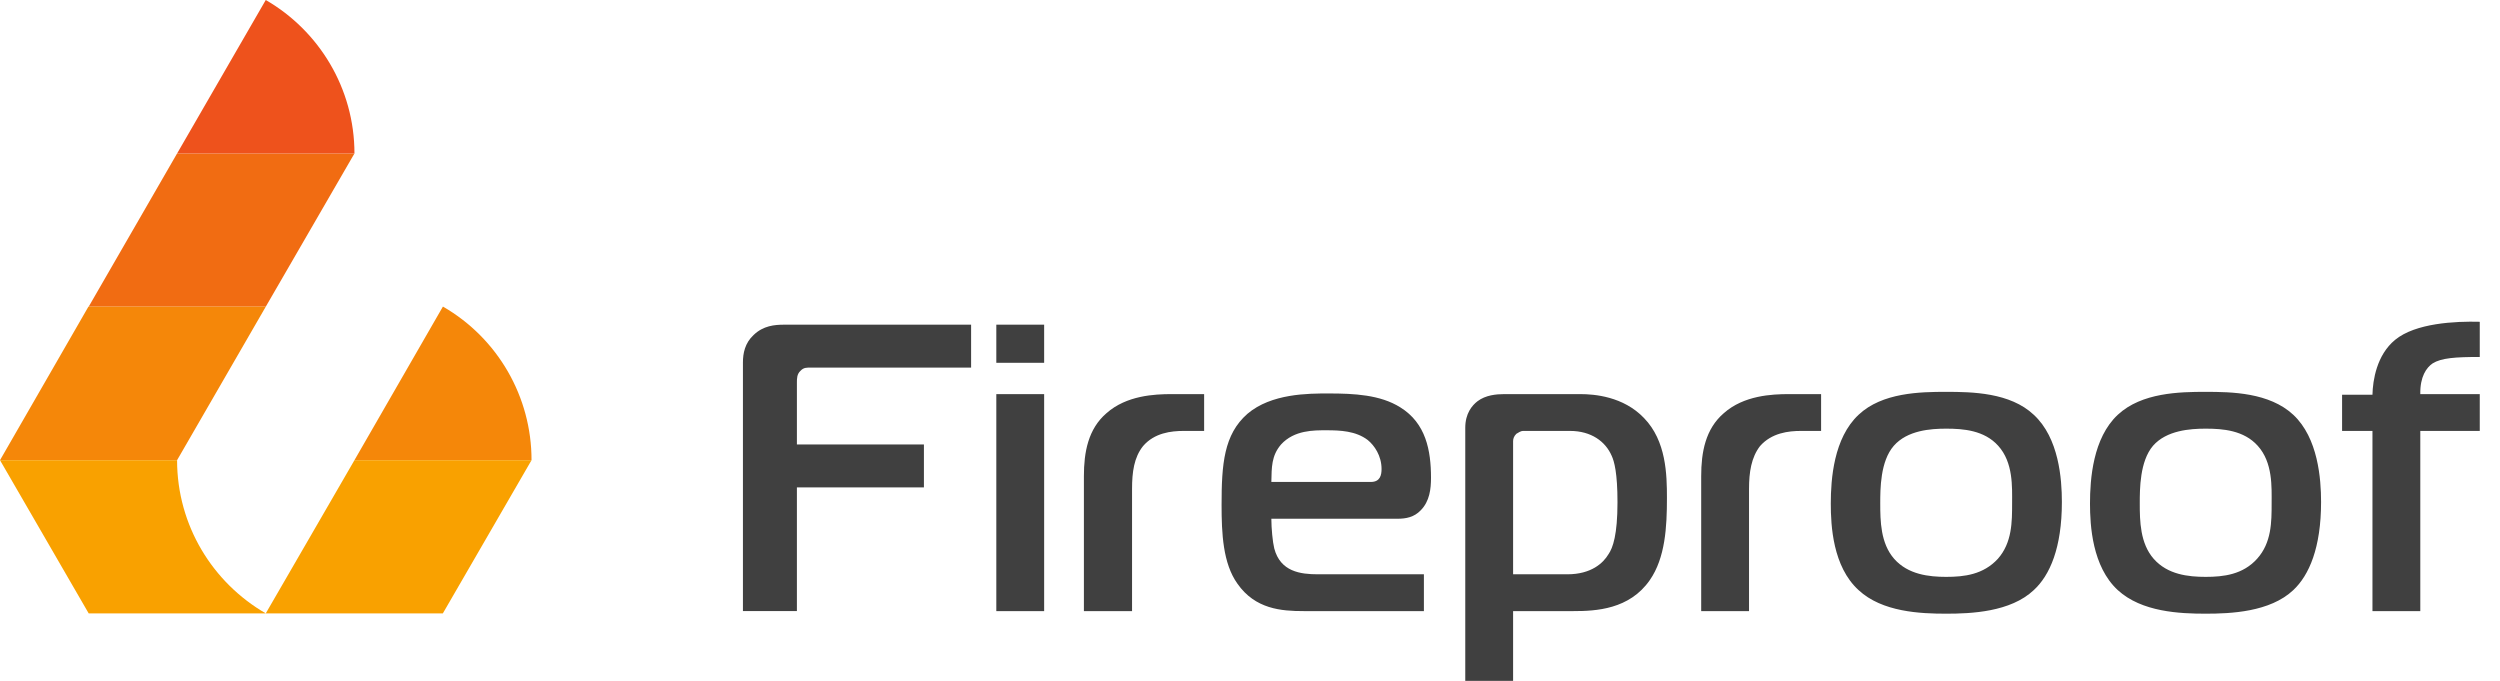
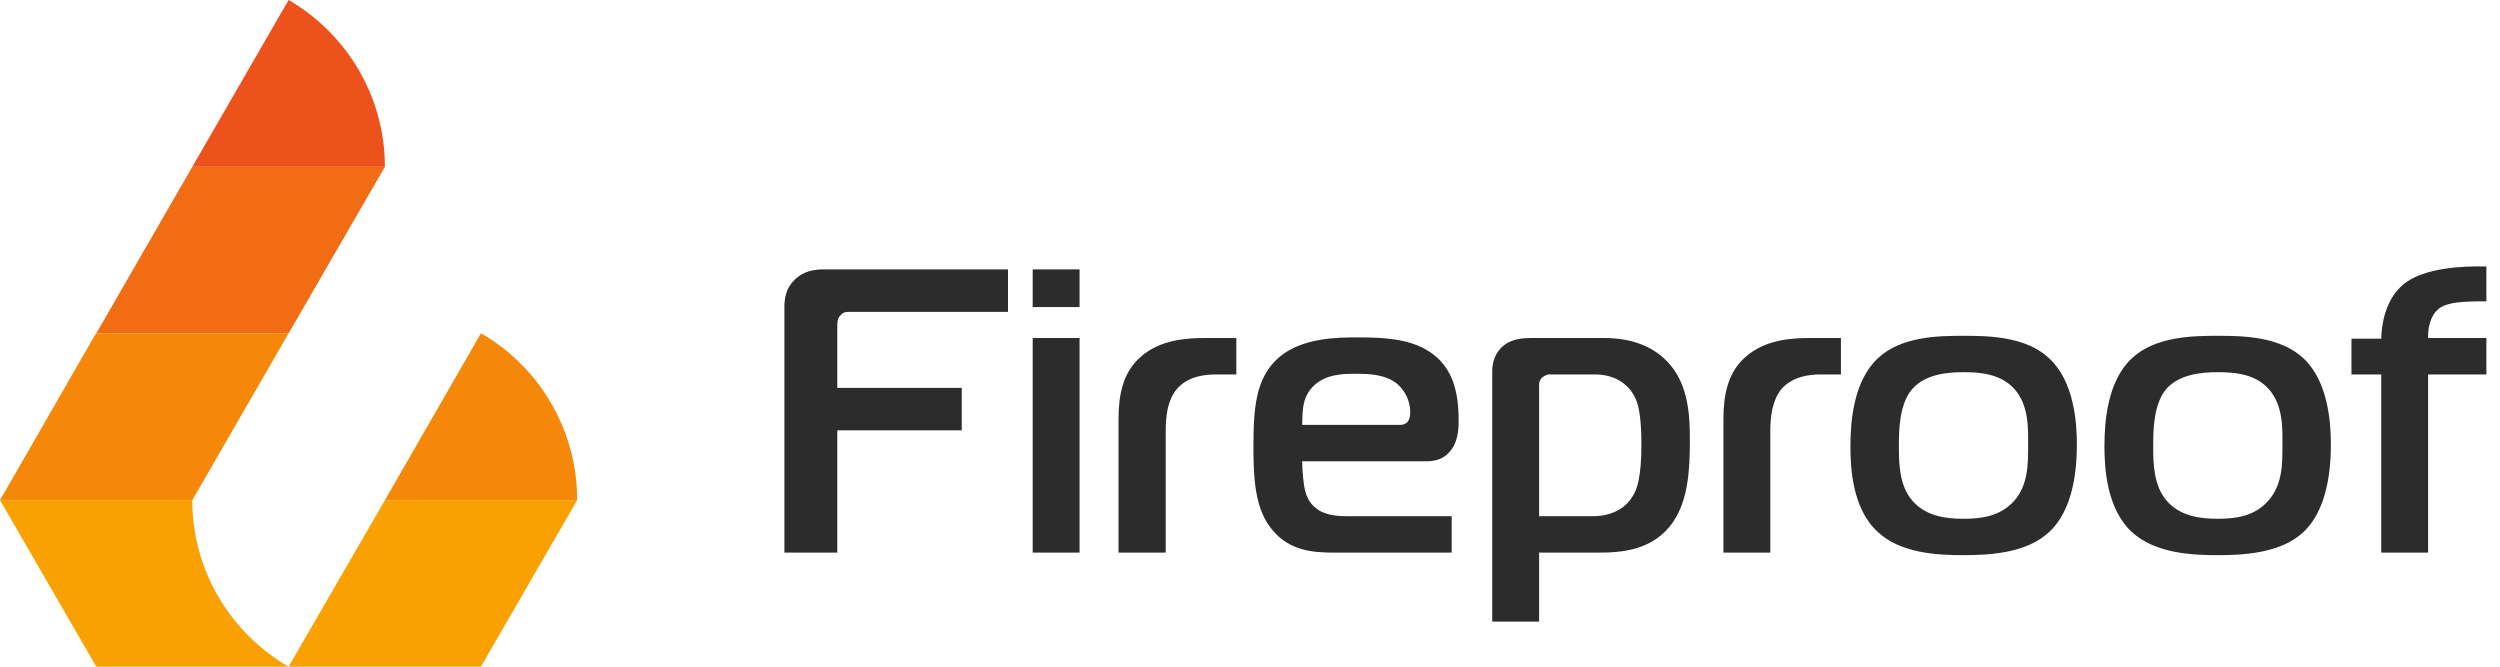
- <svg xmlns="http://www.w3.org/2000/svg" width="470" height="128" fill="none">
-   <path fill-rule="evenodd" clip-rule="evenodd" d="M149.818 114.887v-23.25h23.879v-8.074h-23.879V71.907c0-.728 0-1.578.669-2.185.607-.668 1.215-.607 1.883-.607h30.198V61.04h-35.119c-1.823 0-3.95.182-5.773 1.942-1.64 1.518-2.005 3.46-2.005 5.16v46.744h10.147Zm37.489 0h8.993V74.093h-8.993v40.794Zm8.993-46.683V61.04h-8.993v7.163h8.993Zm7.473 46.683h9.053V91.879c0-3.096.365-5.888 2.066-8.013 2.127-2.489 5.286-2.853 7.656-2.853h3.828v-6.92h-6.137c-3.159 0-8.446.242-12.213 3.581-3.463 2.975-4.253 7.346-4.253 11.838v25.375Zm63.92 0v-6.92h-19.93c-3.281 0-7.048-.486-8.202-4.857-.304-1.214-.547-3.824-.547-5.585h23.696c1.641 0 3.16-.303 4.375-1.578 1.701-1.7 1.944-4.068 1.944-6.132 0-5.16-.972-10.259-5.772-13.234-3.767-2.367-8.689-2.61-13.489-2.61-3.827 0-10.754 0-15.25 3.825-4.436 3.885-4.861 9.47-4.861 17.119 0 5.342.243 10.988 2.977 14.812 3.342 4.796 8.263 5.16 12.456 5.16h22.603Zm-28.679-24.282c.061-2.732 0-4.918 1.823-7.042 2.491-2.732 6.197-2.671 8.567-2.671 2.552 0 5.468.121 7.716 1.82 1.276 1.033 2.613 2.975 2.613 5.464 0 1.093-.243 2.429-2.005 2.429h-18.714Zm45.448 24.282h11.362c4.193 0 10.512-.303 14.34-5.828 2.916-4.188 3.22-10.016 3.22-15.42 0-4.43-.121-10.744-4.314-15.054-3.888-4.068-9.357-4.492-11.97-4.492h-14.278c-1.519 0-3.524.182-5.043 1.335-1.033.79-2.309 2.307-2.309 4.978V128h8.992v-13.113Zm0-6.92V82.956c0-.425.122-.911.608-1.397.304-.182.851-.546 1.215-.546h8.871c4.01 0 6.684 2.003 7.838 4.674.486 1.032 1.094 3.218 1.094 8.742 0 6.071-.851 8.56-1.701 9.774-.973 1.639-3.221 3.764-7.717 3.764h-10.208Zm35.363 6.92h8.992V91.879c0-3.096.425-5.888 2.066-8.013 2.187-2.489 5.347-2.853 7.717-2.853h3.767v-6.92h-6.076c-3.16 0-8.446.242-12.213 3.581-3.463 2.975-4.253 7.346-4.253 11.838v25.375Zm46.056-41.22c-4.861 0-12.031.122-16.466 4.31-4.679 4.371-5.226 12.081-5.226 16.695 0 4.128.365 11.838 5.226 16.269 4.435 4.128 11.605 4.432 16.466 4.432 4.678 0 12.091-.304 16.466-4.432 3.038-2.792 5.286-7.952 5.286-16.573 0-4.31-.547-12.02-5.286-16.39-4.436-4.19-11.605-4.31-16.466-4.31Zm-12.395 20.944c0-2.67 0-7.892 2.552-10.806 2.552-2.913 6.926-3.217 9.843-3.217 3.22 0 7.169.304 9.782 3.218 2.856 3.156 2.613 7.77 2.613 10.805 0 3.521 0 7.406-2.674 10.442-2.734 2.974-6.319 3.399-9.721 3.399-3.221 0-7.17-.425-9.783-3.399-2.552-2.914-2.612-7.103-2.612-10.442Zm61.185-20.944c-4.861 0-12.03.122-16.527 4.31-4.678 4.371-5.225 12.081-5.225 16.695 0 4.128.425 11.838 5.225 16.269 4.497 4.128 11.666 4.432 16.527 4.432 4.679 0 12.091-.304 16.466-4.432 2.977-2.792 5.225-7.952 5.225-16.573 0-4.31-.547-12.02-5.225-16.39-4.496-4.19-11.605-4.31-16.466-4.31Zm-12.395 20.944c0-2.67 0-7.892 2.491-10.806 2.552-2.913 6.988-3.217 9.904-3.217 3.22 0 7.17.304 9.782 3.218 2.856 3.156 2.613 7.77 2.613 10.805 0 3.521 0 7.406-2.734 10.442-2.674 2.974-6.319 3.399-9.661 3.399-3.281 0-7.17-.425-9.782-3.399-2.552-2.914-2.613-7.103-2.613-10.442Zm52.74 20.276V81.013h11.179v-6.92h-11.179c-.061-3.279 1.154-4.978 2.308-5.768 1.641-1.032 4.254-1.214 8.871-1.214v-6.617c-4.617-.121-12.091.243-15.919 3.4-3.463 2.853-4.192 7.588-4.253 10.32h-5.711v6.799h5.711v33.874h8.993Z" fill="#404040" />
-   <path fill-rule="evenodd" clip-rule="evenodd" d="M66.635 28.856H33.29L16.67 57.658h33.292l16.673-28.802Z" fill="#F16C12" />
-   <path fill-rule="evenodd" clip-rule="evenodd" d="M33.291 28.857H66.638c0-12.305-6.723-23.106-16.673-28.856L33.292 28.857Z" fill="#EE521C" />
-   <path fill-rule="evenodd" clip-rule="evenodd" d="M49.964 57.658H16.62L0 86.514h33.291l16.673-28.856Zm16.673 28.856h33.291A33.3 33.3 0 0 0 83.31 57.658h-.054l-16.62 28.856Z" fill="#F58709" />
-   <path fill-rule="evenodd" clip-rule="evenodd" d="M33.291 86.514H0l16.673 28.802h33.291c-9.95-5.75-16.672-16.497-16.672-28.802Zm66.637 0H66.637l-16.673 28.802h33.292l16.672-28.802Z" fill="#F9A100" />
+ <svg xmlns="http://www.w3.org/2000/svg" width="480" height="128" fill="none">
+   <path fill-rule="evenodd" clip-rule="evenodd" d="M160.758 106.103V82.621h23.898v-8.155h-23.898V62.694c0-.735 0-1.594.669-2.207.608-.674 1.216-.613 1.885-.613h30.222V51.72h-35.147c-1.824 0-3.953.184-5.777 1.962-1.642 1.532-2.006 3.494-2.006 5.211v47.21h10.154Zm37.519 0h8.999V64.902h-8.999v41.201Zm8.999-47.148V51.72h-8.999v7.235h8.999Zm7.48 47.148h9.06V82.866c0-3.127.365-5.947 2.068-8.093 2.128-2.514 5.29-2.882 7.661-2.882h3.831v-6.99h-6.141c-3.162 0-8.453.246-12.223 3.618-3.466 3.004-4.256 7.419-4.256 11.956v25.628Zm63.969 0v-6.99h-19.944c-3.284 0-7.054-.49-8.21-4.905-.304-1.226-.547-3.862-.547-5.64h23.715c1.642 0 3.162-.307 4.378-1.594 1.703-1.717 1.946-4.108 1.946-6.193 0-5.211-.973-10.361-5.777-13.366-3.77-2.39-8.695-2.636-13.499-2.636-3.831 0-10.763 0-15.263 3.863-4.439 3.924-4.864 9.564-4.864 17.29 0 5.395.243 11.097 2.979 14.959 3.345 4.844 8.27 5.212 12.466 5.212h22.62Zm-28.701-24.525c.061-2.759 0-4.966 1.824-7.112 2.494-2.759 6.203-2.697 8.574-2.697 2.554 0 5.473.122 7.723 1.839 1.277 1.042 2.615 3.004 2.615 5.518 0 1.103-.244 2.452-2.007 2.452h-18.729Zm45.484 24.525h11.371c4.196 0 10.52-.307 14.351-5.886 2.919-4.23 3.223-10.117 3.223-15.573 0-4.476-.122-10.852-4.317-15.205-3.892-4.108-9.365-4.537-11.98-4.537h-14.289c-1.521 0-3.527.184-5.047 1.349-1.034.796-2.311 2.33-2.311 5.027v48.068h8.999v-13.243Zm0-6.99v-25.26c0-.43.122-.92.608-1.41.304-.184.852-.552 1.217-.552h8.878c4.013 0 6.688 2.023 7.844 4.721.486 1.042 1.094 3.25 1.094 8.829 0 6.131-.851 8.645-1.702 9.871-.973 1.655-3.223 3.801-7.723 3.801h-10.216Zm35.39 6.99h9V82.866c0-3.127.426-5.947 2.068-8.093 2.189-2.514 5.351-2.882 7.722-2.882h3.77v-6.99h-6.081c-3.162 0-8.452.246-12.222 3.618-3.466 3.004-4.257 7.419-4.257 11.956v25.628Zm46.093-41.63c-4.865 0-12.04.122-16.479 4.353-4.682 4.414-5.23 12.2-5.23 16.86 0 4.17.365 11.956 5.23 16.432 4.439 4.169 11.614 4.475 16.479 4.475 4.682 0 12.101-.306 16.479-4.475 3.04-2.82 5.29-8.032 5.29-16.738 0-4.353-.547-12.14-5.29-16.554-4.439-4.23-11.615-4.353-16.479-4.353Zm-12.405 21.152c0-2.698 0-7.97 2.554-10.914 2.554-2.942 6.932-3.25 9.851-3.25 3.223 0 7.175.308 9.79 3.25 2.858 3.189 2.615 7.848 2.615 10.914 0 3.556 0 7.48-2.676 10.545-2.736 3.005-6.324 3.434-9.729 3.434-3.223 0-7.176-.43-9.79-3.434-2.554-2.943-2.615-7.173-2.615-10.545Zm61.233-21.153c-4.864 0-12.04.123-16.539 4.354-4.683 4.414-5.23 12.2-5.23 16.86 0 4.17.426 11.956 5.23 16.432 4.499 4.169 11.675 4.475 16.539 4.475 4.683 0 12.101-.306 16.479-4.475 2.98-2.82 5.23-8.032 5.23-16.738 0-4.353-.548-12.14-5.23-16.554-4.499-4.23-11.614-4.353-16.479-4.353Zm-12.404 21.153c0-2.698 0-7.97 2.493-10.914 2.554-2.942 6.993-3.25 9.911-3.25 3.223 0 7.176.308 9.79 3.25 2.858 3.189 2.615 7.848 2.615 10.914 0 3.556 0 7.48-2.736 10.545-2.676 3.005-6.324 3.434-9.669 3.434-3.283 0-7.175-.43-9.79-3.434-2.554-2.943-2.614-7.173-2.614-10.545Zm52.781 20.478V71.891h11.188v-6.99h-11.188c-.061-3.31 1.155-5.027 2.31-5.824 1.642-1.042 4.257-1.226 8.878-1.226v-6.683c-4.621-.123-12.1.245-15.931 3.433-3.466 2.882-4.196 7.664-4.257 10.423h-5.716v6.867h5.716v34.212h9Z" fill="#2C2C2C" />
+   <path fill-rule="evenodd" clip-rule="evenodd" d="M73.9 32.03H36.92L18.49 64h36.92L73.9 32.03Z" fill="#F16C12" />
+   <path fill-rule="evenodd" clip-rule="evenodd" d="M36.92 32.03H73.9C73.9 18.373 66.444 6.384 55.41 0L36.92 32.03Z" fill="#EE521C" />
+   <path fill-rule="evenodd" clip-rule="evenodd" d="M55.41 64H18.43L0 96.03h36.92L55.41 64ZM73.9 96.03h36.921A36.968 36.968 0 0 0 92.391 64h-.06l-18.43 32.03Z" fill="#F58709" />
+   <path fill-rule="evenodd" clip-rule="evenodd" d="M36.92 96.03H0L18.49 128h36.92c-11.034-6.382-18.49-18.311-18.49-31.97Zm73.901 0h-36.92L55.41 128h36.92l18.49-31.97Z" fill="#F9A100" />
</svg>
